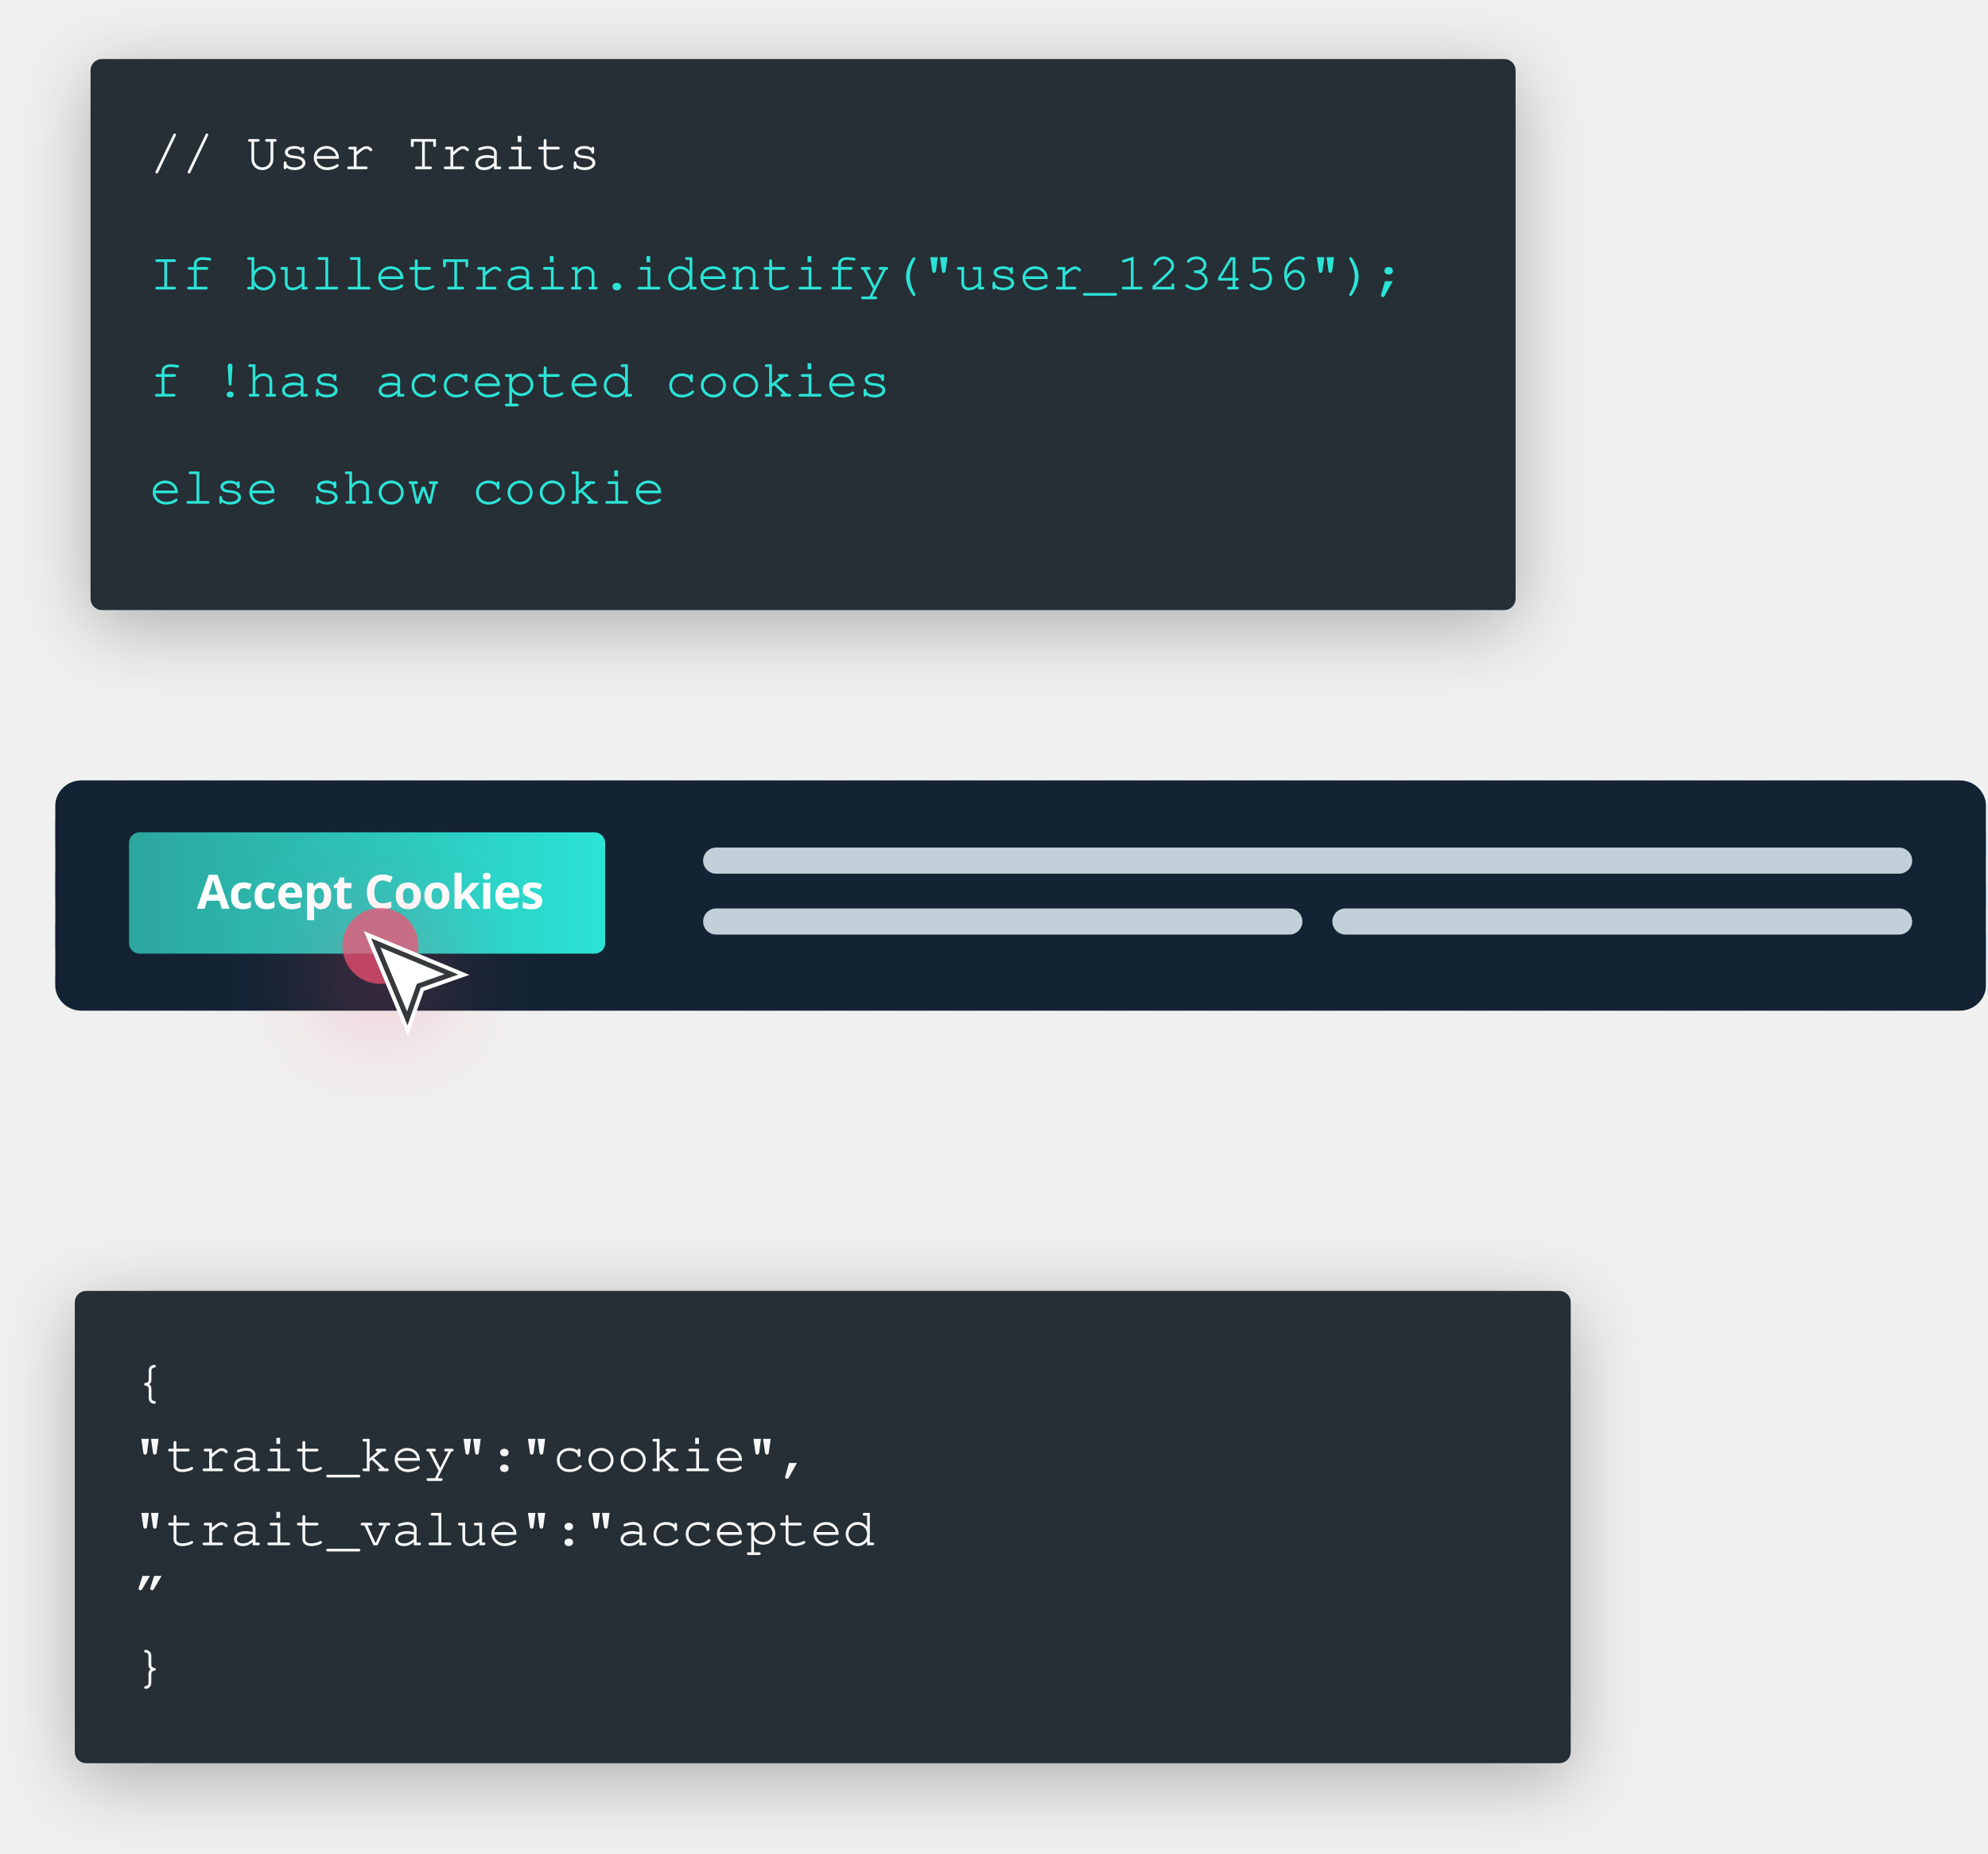
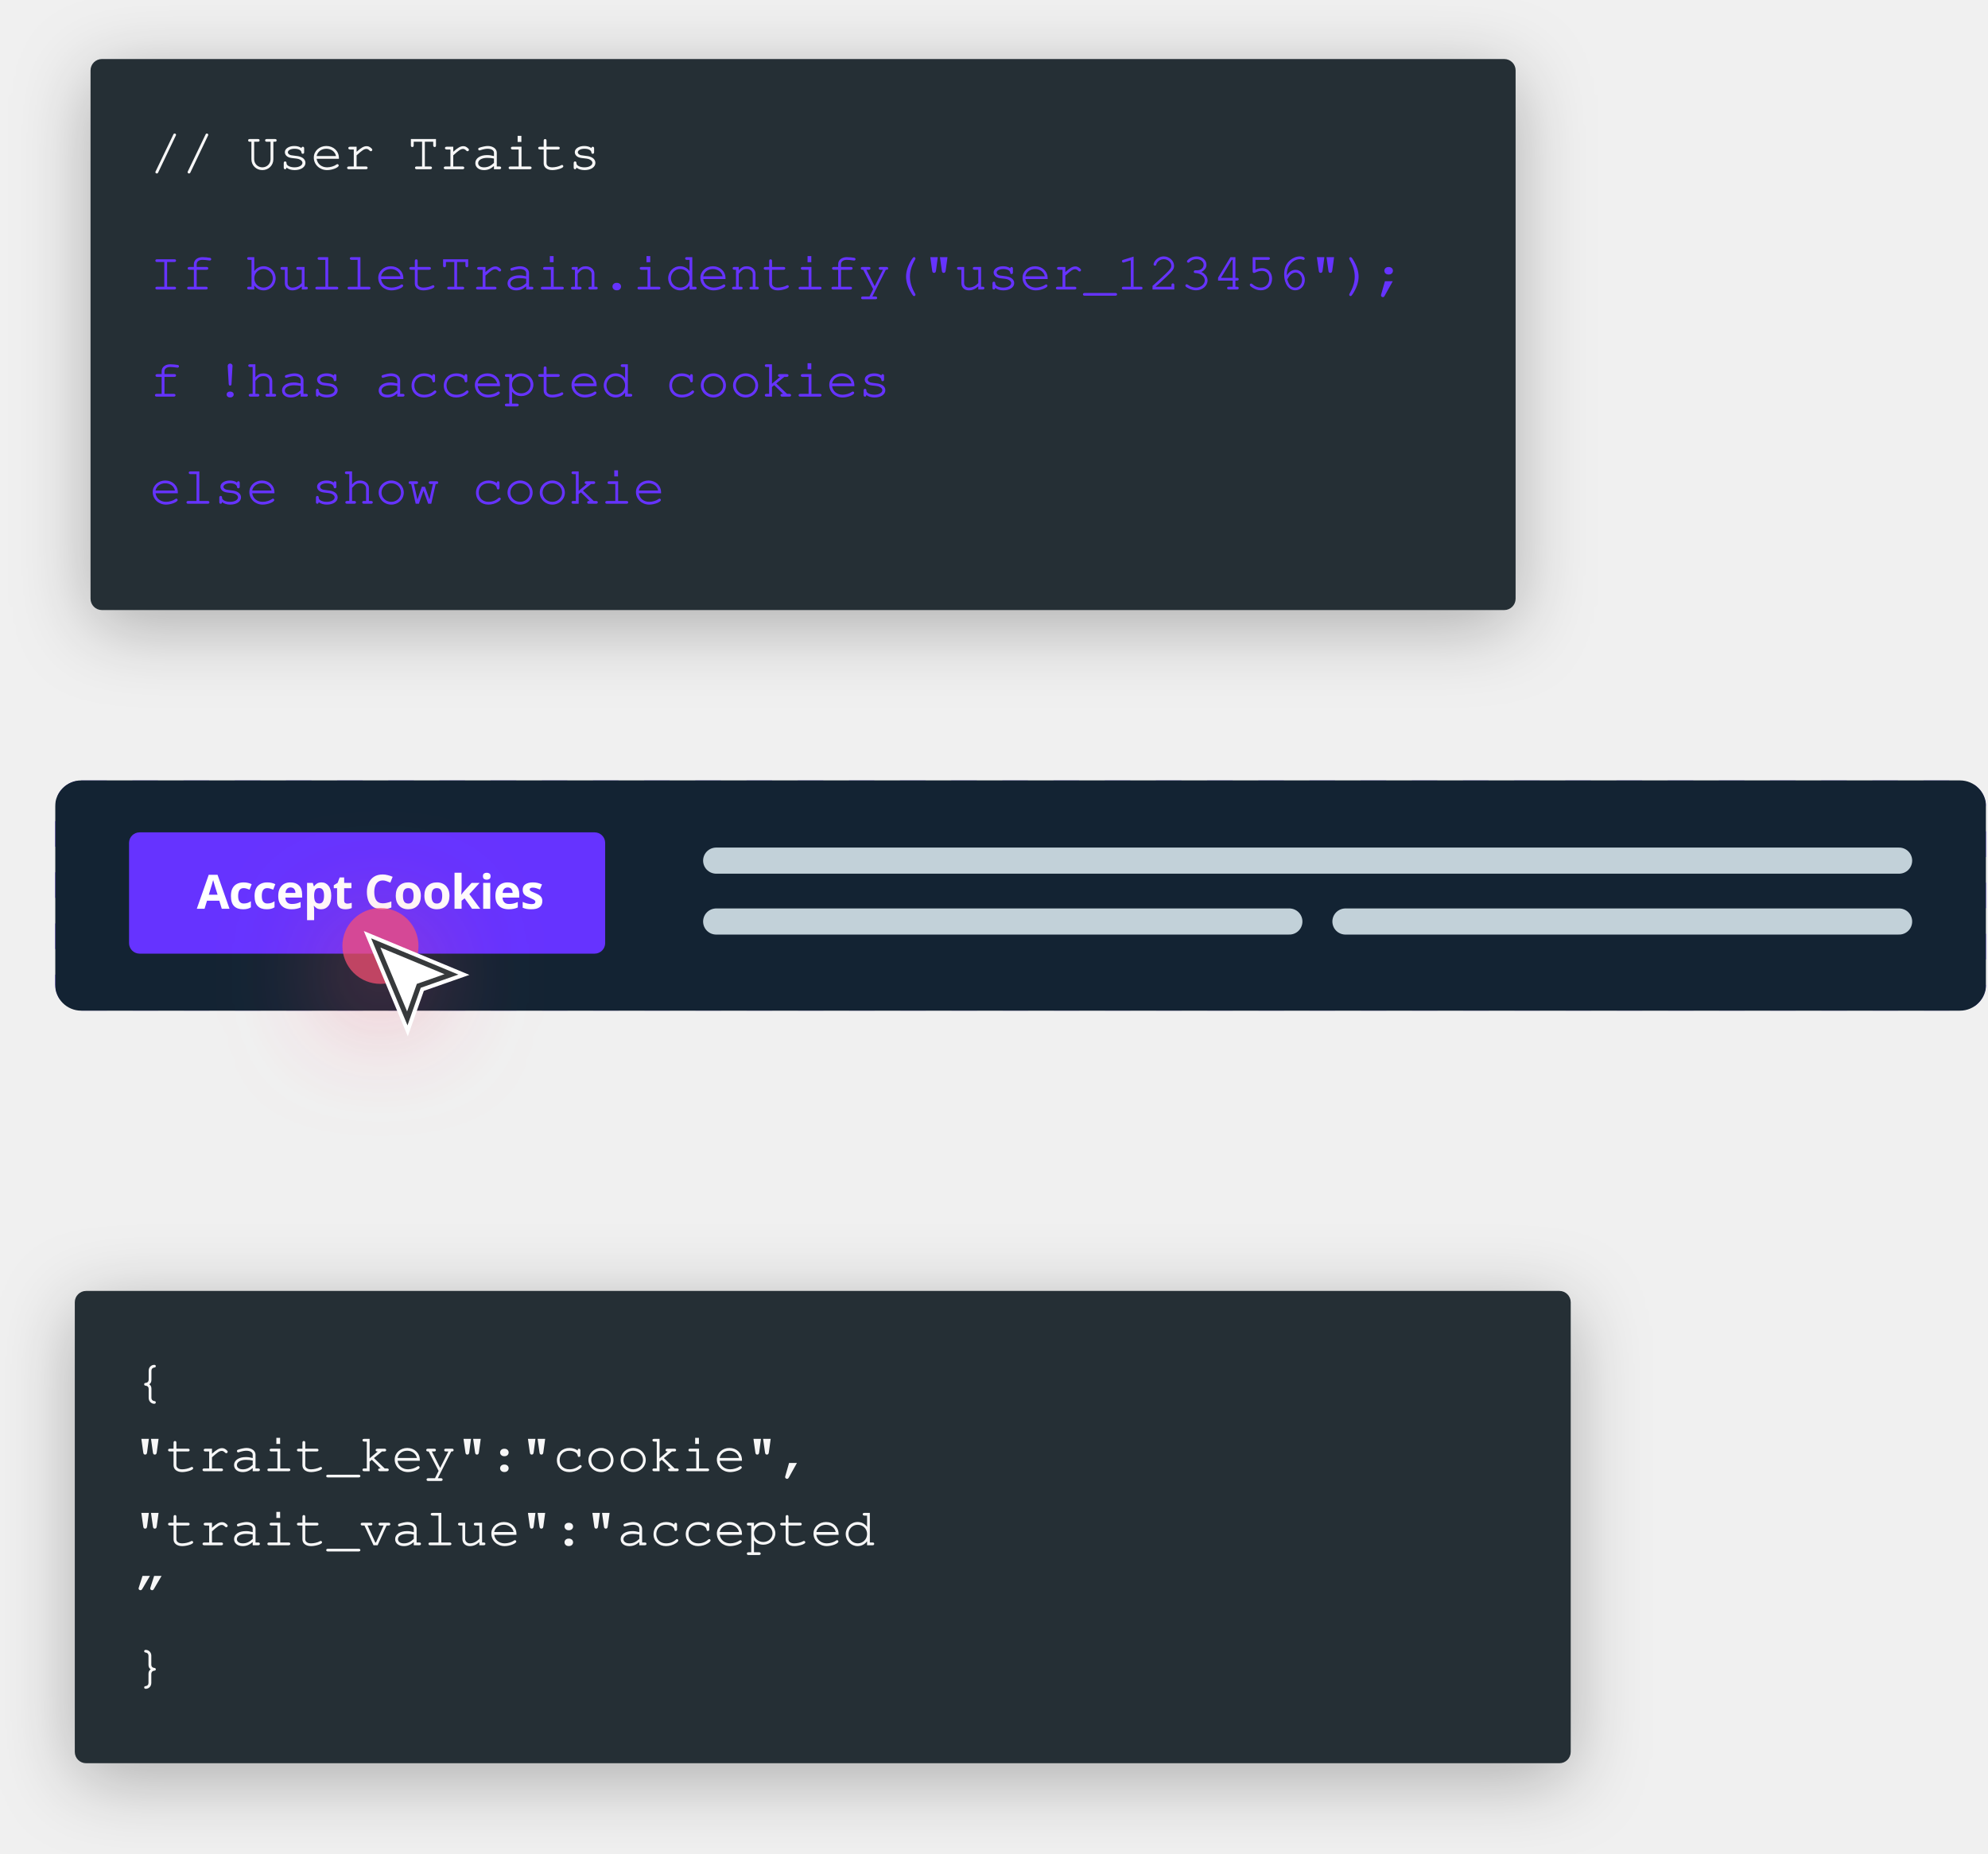
<svg xmlns="http://www.w3.org/2000/svg" xmlns:xlink="http://www.w3.org/1999/xlink" width="505px" height="471px" viewBox="0 0 505 471" version="1.1">
  <defs>
    <rect id="path-1" x="0" y="0" width="380" height="120" rx="2.88" />
    <filter x="-8.0%" y="-22.1%" width="116.1%" height="150.8%" filterUnits="objectBoundingBox" id="filter-2">
      <feOffset dx="0" dy="4" in="SourceAlpha" result="shadowOffsetOuter1" />
      <feGaussianBlur stdDeviation="9.5" in="shadowOffsetOuter1" result="shadowBlurOuter1" />
      <feColorMatrix values="0 0 0 0 0   0 0 0 0 0   0 0 0 0 0  0 0 0 0.28 0" type="matrix" in="shadowBlurOuter1" />
    </filter>
    <rect id="path-3" x="0" y="0" width="362" height="140" rx="2.88" />
    <filter x="-8.4%" y="-18.9%" width="116.9%" height="143.6%" filterUnits="objectBoundingBox" id="filter-4">
      <feOffset dx="0" dy="4" in="SourceAlpha" result="shadowOffsetOuter1" />
      <feGaussianBlur stdDeviation="9.5" in="shadowOffsetOuter1" result="shadowBlurOuter1" />
      <feColorMatrix values="0 0 0 0 0   0 0 0 0 0   0 0 0 0 0  0 0 0 0.28 0" type="matrix" in="shadowBlurOuter1" />
    </filter>
    <rect id="path-5" x="0" y="0.289" width="490.516" height="58.5" rx="6.634" />
    <mask id="mask-6" maskContentUnits="userSpaceOnUse" maskUnits="objectBoundingBox" x="0" y="0" width="490.516" height="58.5" fill="white">
      <use xlink:href="#path-5" />
    </mask>
    <mask id="mask-8" maskContentUnits="userSpaceOnUse" maskUnits="objectBoundingBox" x="0" y="0" width="490.516" height="58.5" fill="white">
      <use xlink:href="#path-5" />
    </mask>
    <linearGradient x1="0%" y1="50%" x2="100%" y2="50%" id="linearGradient-9">
-       <stop stop-color="#2CA69D" offset="0%" />
-       <stop stop-color="#2BE3D6" offset="100%" />
+       <stop stop-color="#6633ff" offset="0%" />
+       <stop stop-color="#6633ff" offset="100%" />
    </linearGradient>
    <path d="M17.082,2.974 C20.859,6.74 20.859,12.841 17.084,16.607 C13.307,20.37 7.186,20.37 3.411,16.607 C-0.363,12.841 -0.363,6.74 3.411,2.974 C7.186,-0.789 13.307,-0.789 17.082,2.974 Z" id="path-10" />
    <filter x="-243.1%" y="-207.5%" width="586.2%" height="587.6%" filterUnits="objectBoundingBox" id="filter-11">
      <feOffset dx="0" dy="7" in="SourceAlpha" result="shadowOffsetOuter1" />
      <feGaussianBlur stdDeviation="14.5" in="shadowOffsetOuter1" result="shadowBlurOuter1" />
      <feColorMatrix values="0 0 0 0 0.976   0 0 0 0 0.31   0 0 0 0 0.451  0 0 0 1 0" type="matrix" in="shadowBlurOuter1" />
    </filter>
  </defs>
  <g id="features-page" stroke="none" stroke-width="1" fill="none" fill-rule="evenodd">
    <g id="Artboard" transform="translate(-801, -178)">
      <g id="2" transform="translate(739, 193)">
        <g id="user-traits-cookie-illus" transform="translate(76, 0)">
          <g id="code-block-2" transform="translate(5, 313)">
            <g id="Group-3">
              <g id="code-bg">
                <use fill="black" fill-opacity="1" filter="url(#filter-2)" xlink:href="#path-1" />
                <use fill="#252F35" fill-rule="evenodd" xlink:href="#path-1" />
              </g>
              <text id="code-text-2" font-family="Courier" font-size="13.64" font-weight="normal" fill="#F7F7F7">
                <tspan x="15" y="27">{</tspan>
                <tspan x="15" y="45.808">"trait_key":"cookie",</tspan>
                <tspan x="15" y="64.616">"trait_value":"accepted</tspan>
                <tspan x="15" y="80.616">”</tspan>
                <tspan x="15" y="99.424">}</tspan>
              </text>
            </g>
          </g>
          <g id="code-block-user-traits" transform="translate(9, 0)">
            <g id="code-bg">
              <use fill="black" fill-opacity="1" filter="url(#filter-4)" xlink:href="#path-3" />
              <use fill="#252F35" fill-rule="evenodd" xlink:href="#path-3" />
            </g>
            <text id="code-text-2" font-family="Courier" font-size="13.64" font-weight="normal">
              <tspan x="23.931" y="27" fill="#F7F7F7" />
              <tspan x="23.931" y="45.808" fill="#F7F7F7" />
-               <tspan x="15" y="58.557" line-spacing="10.8" fill="#2BE3D6">If bulletTrain.identify("user_123456");</tspan>
-               <tspan x="23.931" y="78.224" line-spacing="10.8" fill="#2BE3D6" />
-               <tspan x="15" y="85.773" line-spacing="10.8" fill="#2BE3D6">f !has accepted cookies </tspan>
-               <tspan x="23.931" y="105.44" line-spacing="10.8" fill="#2BE3D6" />
-               <tspan x="15" y="112.989" line-spacing="10.8" fill="#2BE3D6">else show cookie </tspan>
+               <tspan x="15" y="58.557" line-spacing="10.8" fill="#6633ff">If bulletTrain.identify("user_123456");</tspan>
+               <tspan x="23.931" y="78.224" line-spacing="10.8" fill="#6633ff" />
+               <tspan x="15" y="85.773" line-spacing="10.8" fill="#6633ff">f !has accepted cookies </tspan>
+               <tspan x="23.931" y="105.44" line-spacing="10.8" fill="#6633ff" />
+               <tspan x="15" y="112.989" line-spacing="10.8" fill="#6633ff">else show cookie </tspan>
            </text>
            <text id="code-text-1" font-family="Courier" font-size="13.64" font-weight="normal" fill="#F7F7F7">
              <tspan x="15" y="28">// User Traits</tspan>
            </text>
          </g>
          <g id="user-traits-illustration" transform="translate(0, 183)">
            <g id="screen">
              <mask id="mask-7" fill="white">
                <use xlink:href="#path-5" />
              </mask>
-               <g id="bg" stroke="#2BE3D6" mask="url(#mask-6)" stroke-width="2.6" stroke-dasharray="6.5">
+               <g id="bg" stroke="#6633ff" mask="url(#mask-6)" stroke-width="2.6" stroke-dasharray="6.5">
                <use mask="url(#mask-8)" xlink:href="#path-5" />
              </g>
              <g id="cookie" mask="url(#mask-7)">
                <g transform="translate(0, -0.326463)">
                  <rect id="cookie-bg" fill="#132333" x="0" y="0" width="490.516" height="59.668" />
                  <g id="button" stroke-width="1" fill="none" transform="translate(18.78102, 13.81204)">
                    <rect id="button-bg" fill="url(#linearGradient-9)" x="0" y="0" width="120.946" height="30.815" rx="2.676" />
                    <text id="Accept-Cookies" font-family="Raleway-Bold, Raleway" font-size="12.043" font-weight="bold" letter-spacing="-0.185" fill="#FFFFFF">
                      <tspan x="17.21" y="19.416">Accept Cookies</tspan>
                    </text>
                  </g>
                  <g id="placeholders" stroke-width="1" fill="none" transform="translate(167.9245, 20.44183)" stroke-linecap="round">
                    <path d="M0,0.552 L300.496,0.552" id="Path-5" stroke="#C2D1D9" stroke-width="6.634" />
                    <path d="M0,16.022 L145.605,16.022" id="Path-5-Copy" stroke="#C2D1D9" stroke-width="6.634" />
                    <path d="M159.848,16.022 L300.496,16.022" id="Path-5-Copy-2" stroke="#C2D1D9" stroke-width="6.634" />
                  </g>
                </g>
              </g>
            </g>
            <g id="pointer-screen-pointer" transform="translate(72.3955, 32.55507)">
              <g id="tap-oval" opacity="0.75">
                <use fill="black" fill-opacity="1" filter="url(#filter-11)" xlink:href="#path-10" />
                <use fill="#F94F73" fill-rule="evenodd" xlink:href="#path-10" />
              </g>
              <polygon id="pointer-inner" fill="#FFFFFF" fill-rule="nonzero" points="17.069 28.204 9.055 9.024 28.289 17.015 19.987 19.926" />
              <path d="M17.159,31.357 L6.949,6.925 L31.451,17.103 L20.876,20.811 L17.159,31.357 L17.159,31.357 Z M11.16,11.122 L16.979,25.049 L19.098,19.039 L25.128,16.924 L11.16,11.122 L11.16,11.122 Z" id="pointer-outer" stroke="#FFFFFF" fill="#373A3C" fill-rule="nonzero" />
            </g>
          </g>
        </g>
      </g>
    </g>
  </g>
</svg>
